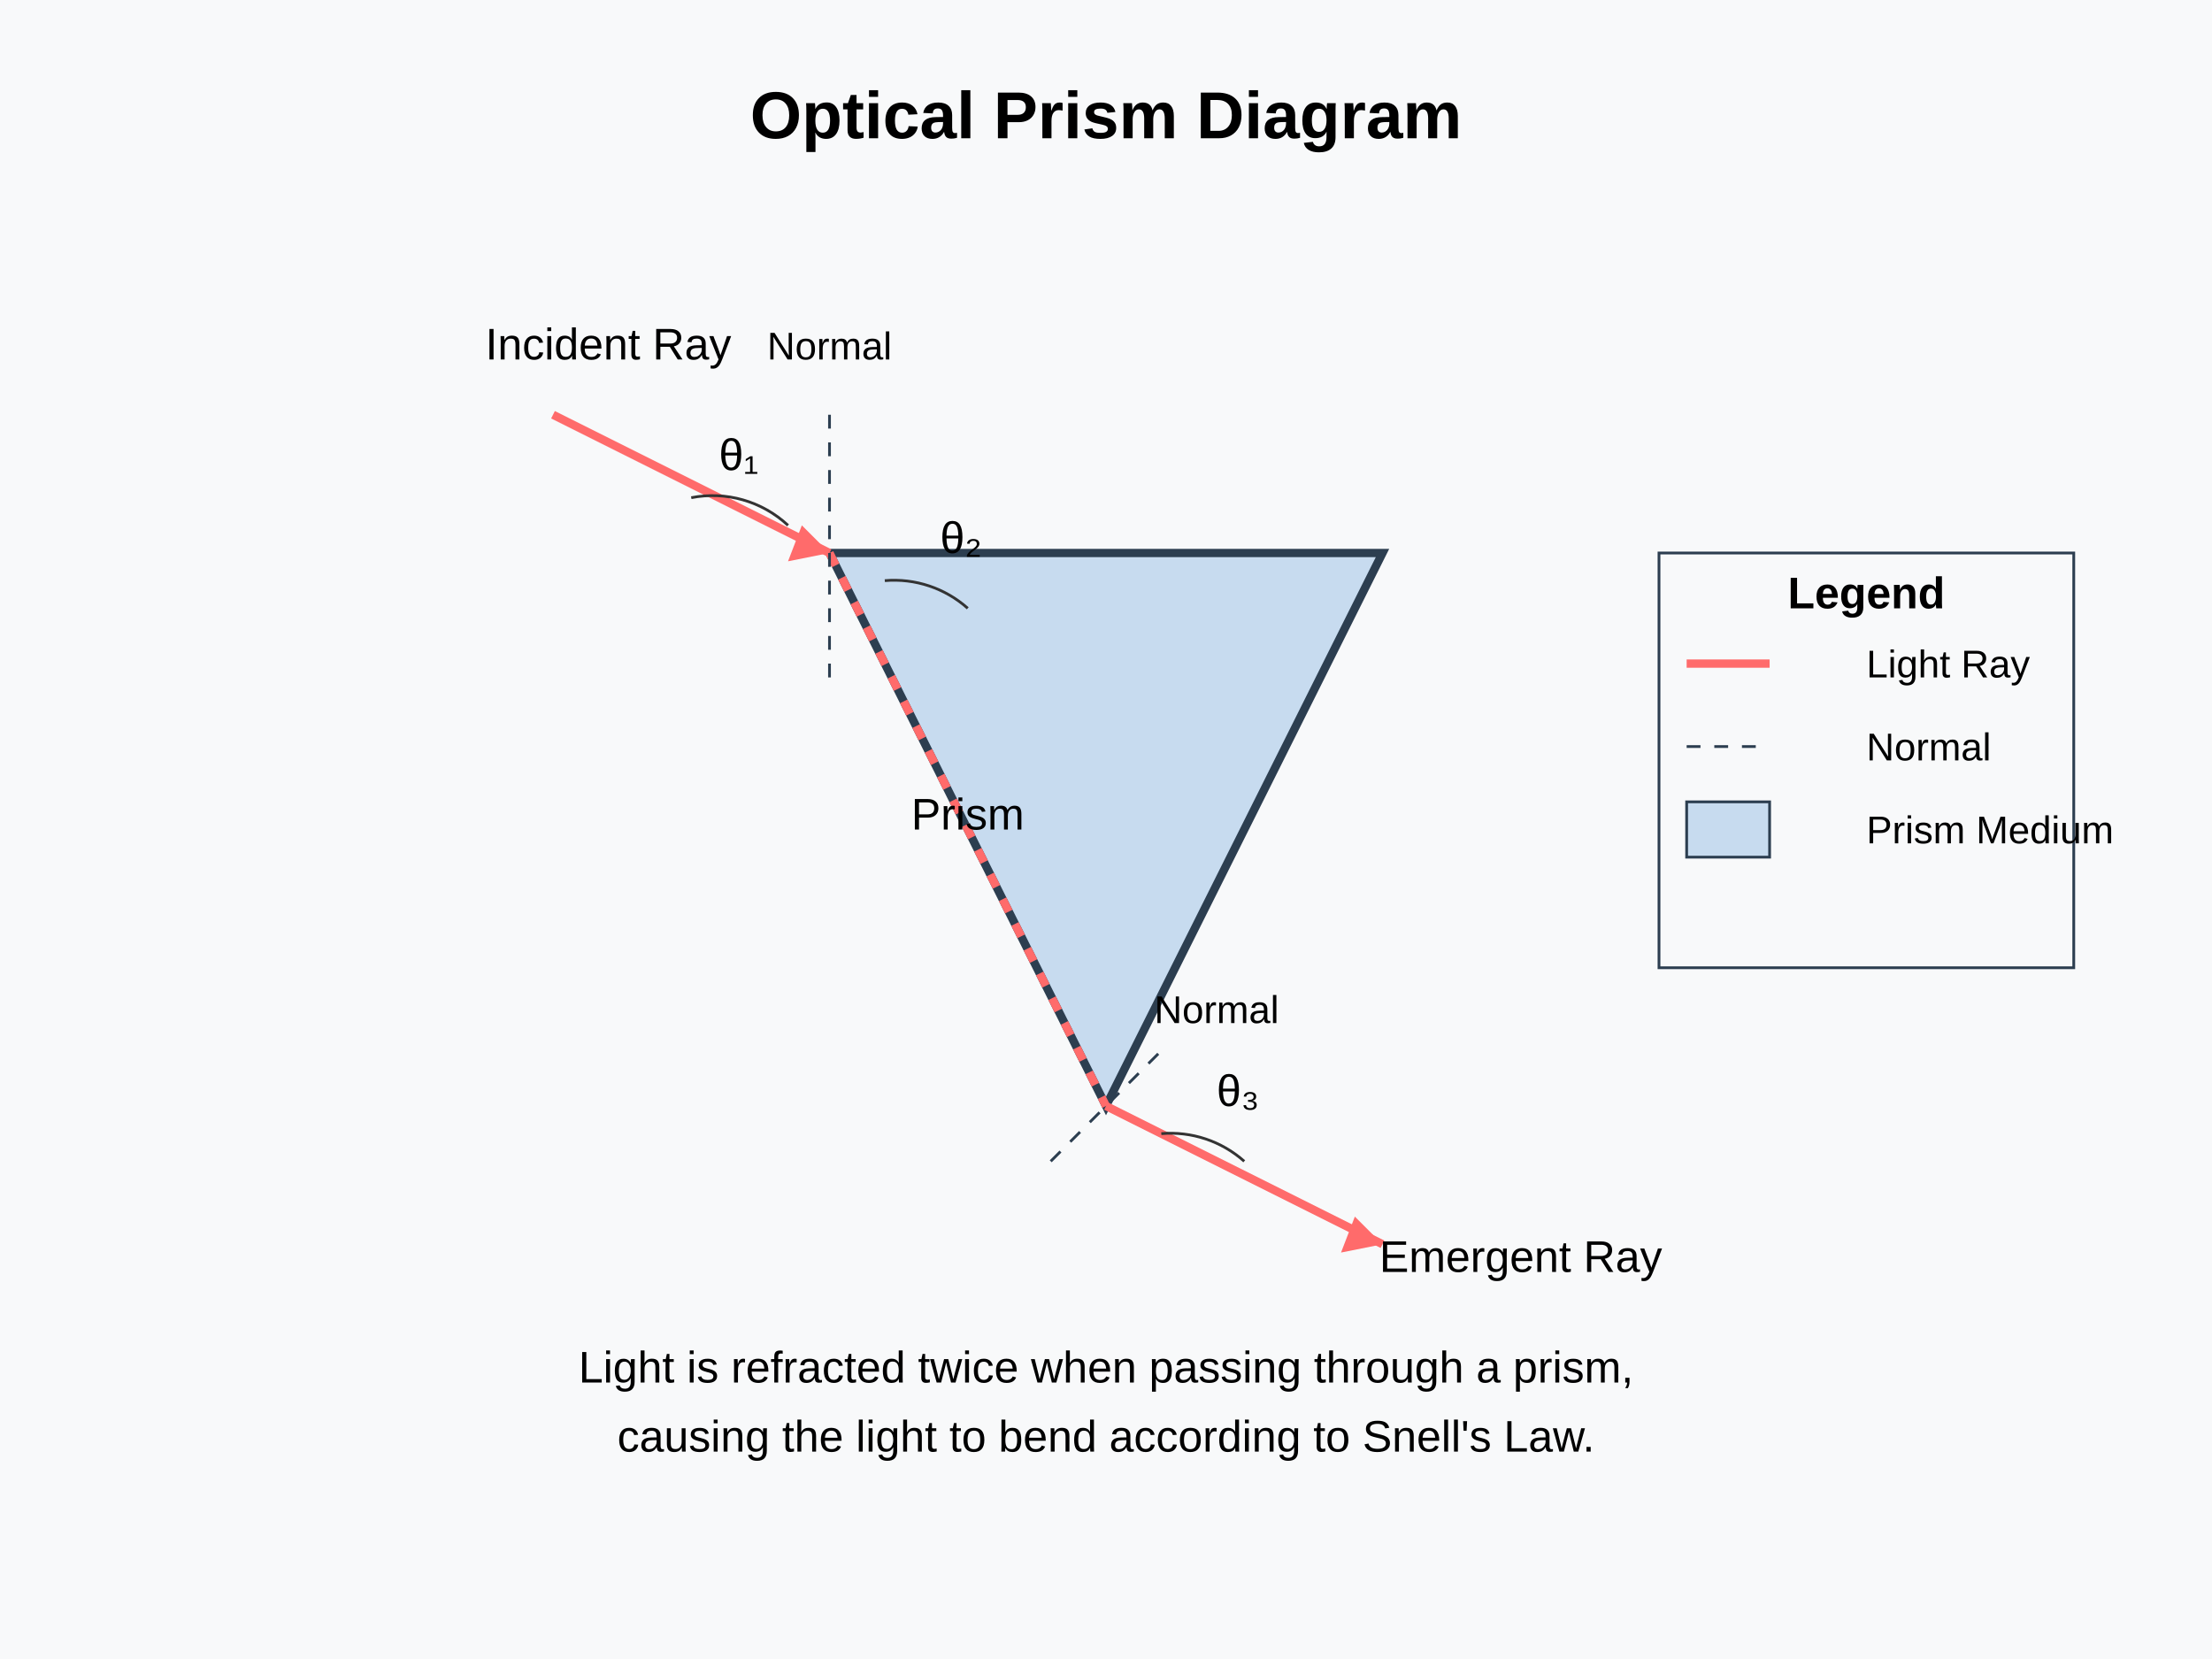
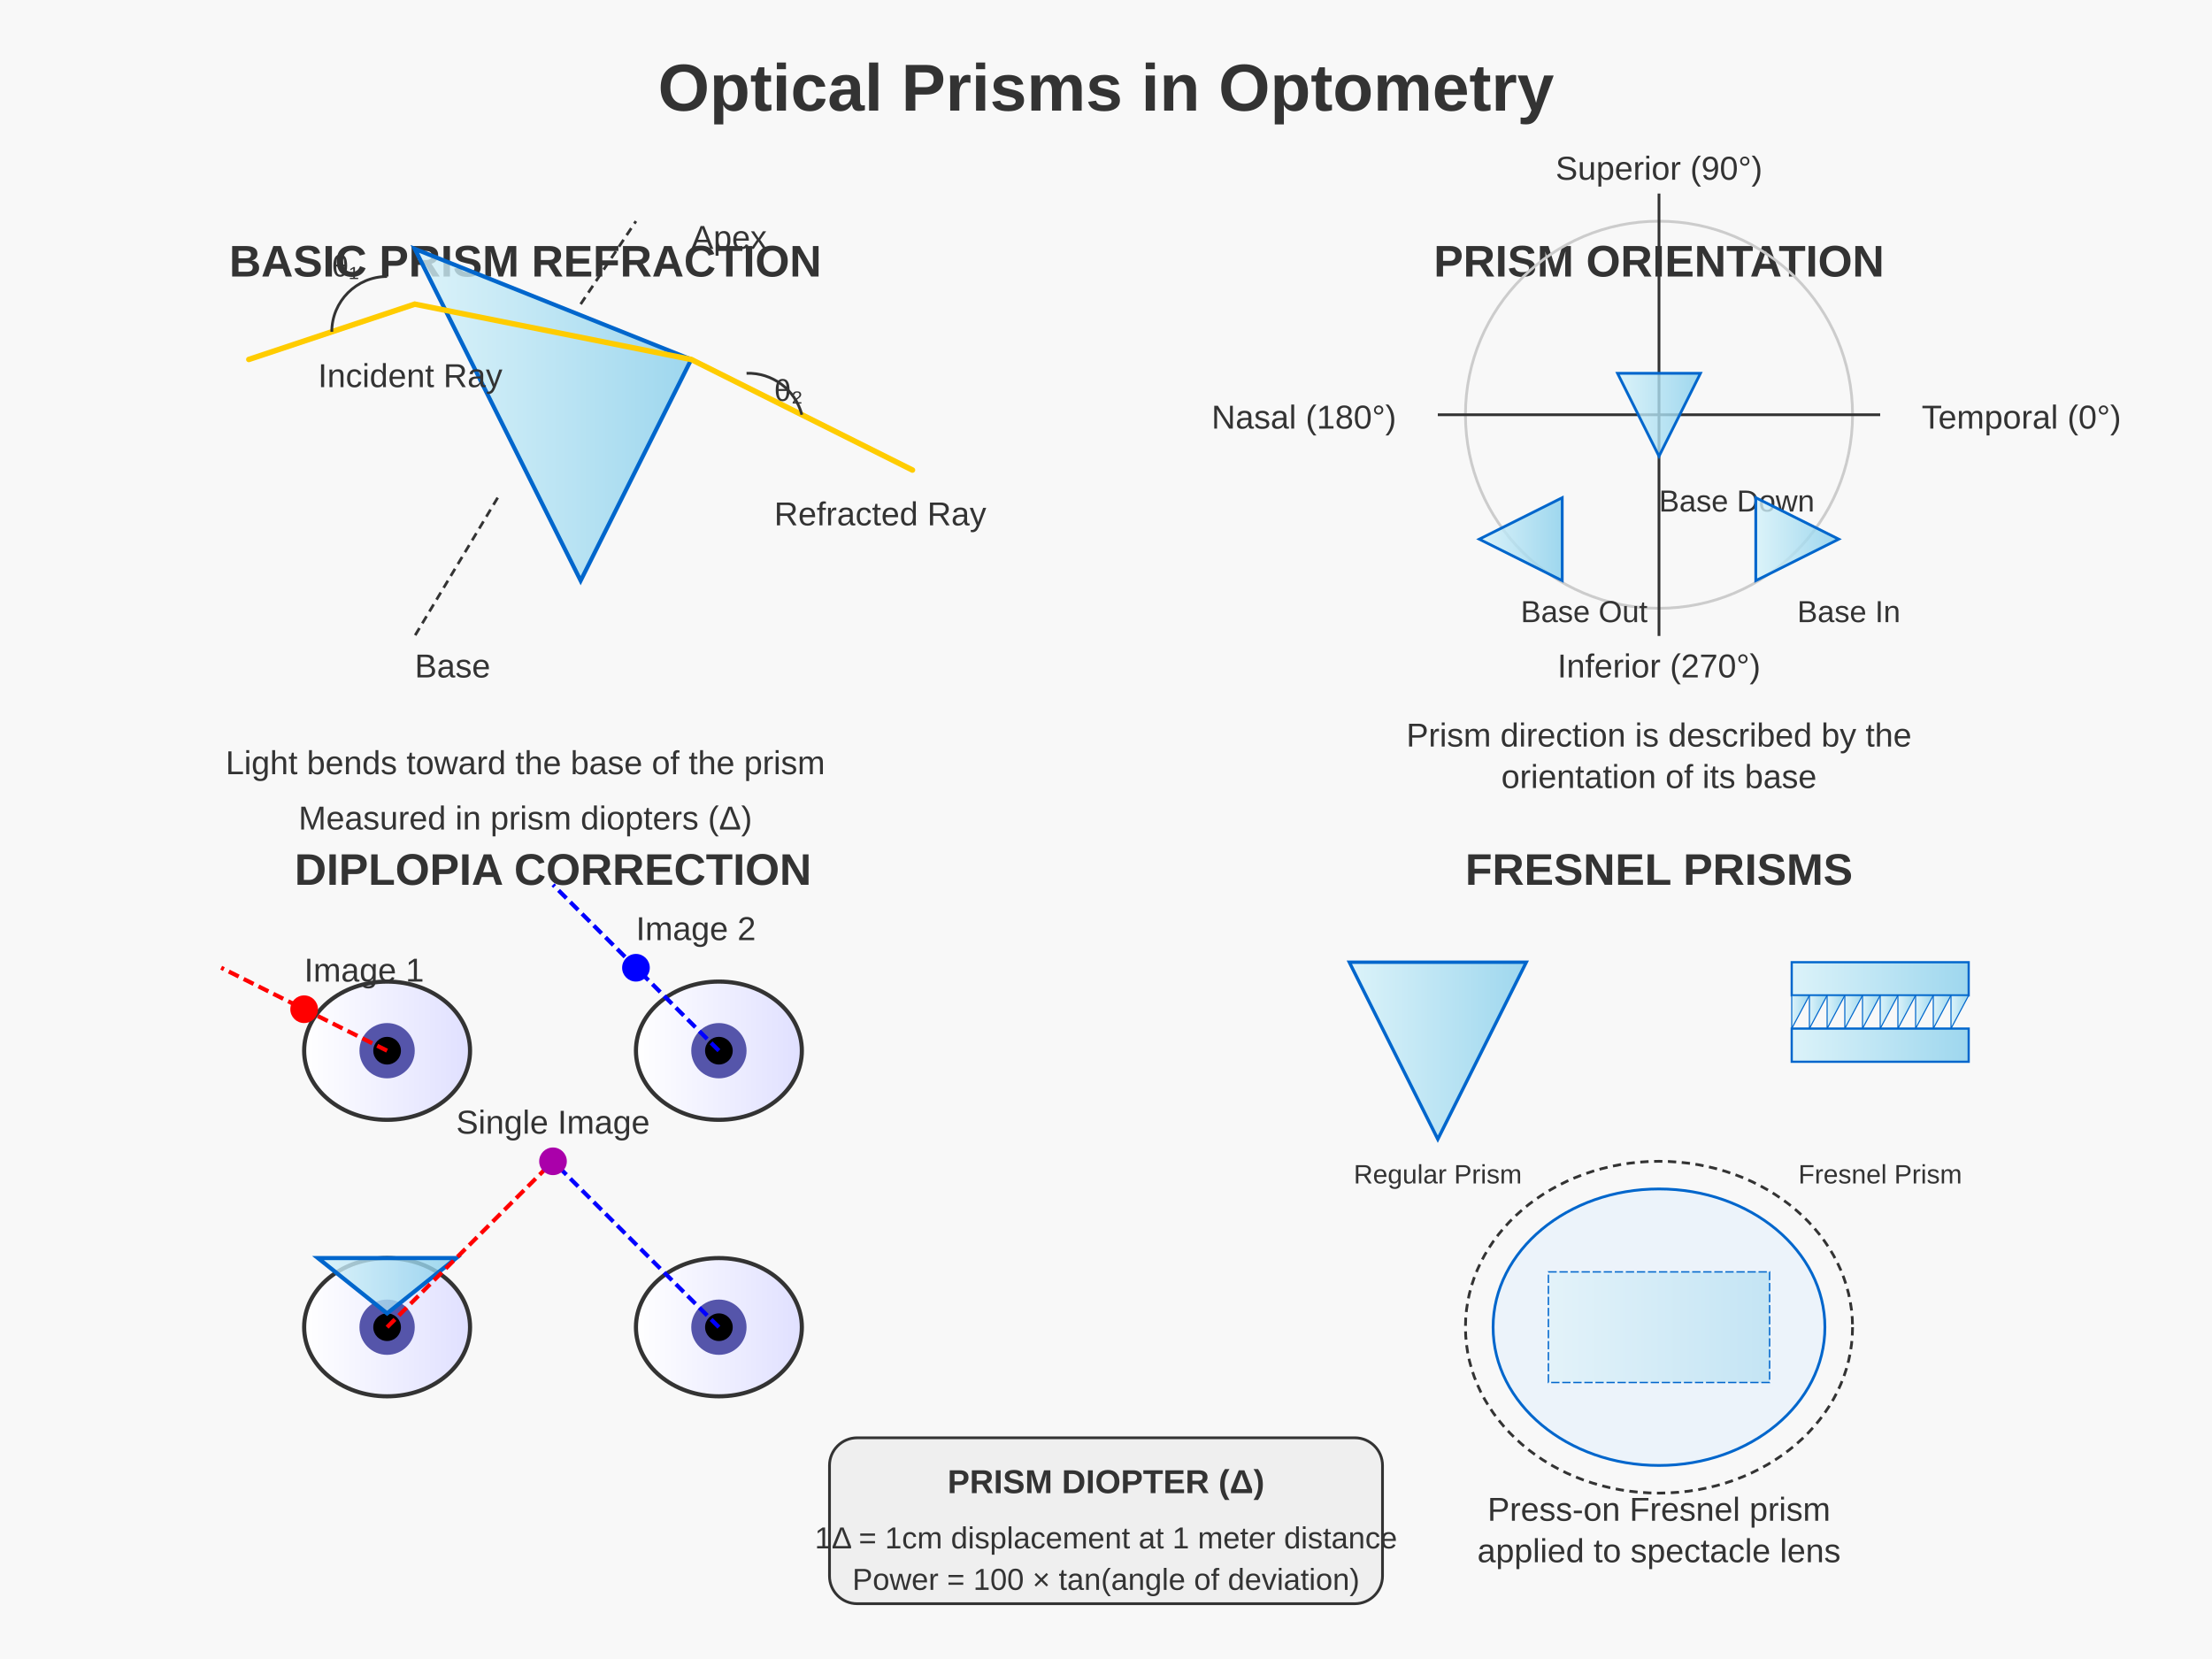
<svg xmlns="http://www.w3.org/2000/svg" width="800" height="600" viewBox="0 0 800 600">
-   <rect width="800" height="600" fill="#f8f9fa" />
-   <text x="400" y="50" font-family="Arial, sans-serif" font-size="24" text-anchor="middle" font-weight="bold">Optical Prism Diagram</text>
-   <path d="M300,200 L500,200 L400,400 Z" fill="#a7c7e7" fill-opacity="0.6" stroke="#2c3e50" stroke-width="3" />
-   <line x1="200" y1="150" x2="300" y2="200" stroke="#ff6b6b" stroke-width="3" />
-   <polygon points="300,200 290,190 285,203" fill="#ff6b6b" />
-   <line x1="300" y1="200" x2="400" y2="400" stroke="#ff6b6b" stroke-width="3" stroke-dasharray="5,5" />
-   <line x1="400" y1="400" x2="500" y2="450" stroke="#ff6b6b" stroke-width="3" />
-   <polygon points="500,450 490,440 485,453" fill="#ff6b6b" />
-   <line x1="300" y1="150" x2="300" y2="250" stroke="#2c3e50" stroke-width="1" stroke-dasharray="5,5" />
-   <line x1="380" y1="420" x2="420" y2="380" stroke="#2c3e50" stroke-width="1" stroke-dasharray="5,5" />
-   <path d="M250,180 A 40,40 0 0,1 285,190" fill="none" stroke="#333" stroke-width="1" />
-   <text x="260" y="170" font-family="Arial, sans-serif" font-size="16">θ₁</text>
-   <path d="M320,210 A 40,40 0 0,1 350,220" fill="none" stroke="#333" stroke-width="1" />
-   <text x="340" y="200" font-family="Arial, sans-serif" font-size="16">θ₂</text>
-   <path d="M420,410 A 40,40 0 0,1 450,420" fill="none" stroke="#333" stroke-width="1" />
-   <text x="440" y="400" font-family="Arial, sans-serif" font-size="16">θ₃</text>
-   <text x="220" y="130" font-family="Arial, sans-serif" font-size="16" text-anchor="middle">Incident Ray</text>
-   <text x="350" y="300" font-family="Arial, sans-serif" font-size="16" text-anchor="middle">Prism</text>
-   <text x="550" y="460" font-family="Arial, sans-serif" font-size="16" text-anchor="middle">Emergent Ray</text>
-   <text x="300" y="130" font-family="Arial, sans-serif" font-size="14" text-anchor="middle">Normal</text>
-   <text x="440" y="370" font-family="Arial, sans-serif" font-size="14" text-anchor="middle">Normal</text>
-   <rect x="600" y="200" width="150" height="150" fill="#f8f9fa" stroke="#2c3e50" stroke-width="1" />
-   <text x="675" y="220" font-family="Arial, sans-serif" font-size="16" text-anchor="middle" font-weight="bold">Legend</text>
-   <line x1="610" y1="240" x2="640" y2="240" stroke="#ff6b6b" stroke-width="3" />
-   <text x="675" y="245" font-family="Arial, sans-serif" font-size="14">Light Ray</text>
-   <line x1="610" y1="270" x2="640" y2="270" stroke="#2c3e50" stroke-width="1" stroke-dasharray="5,5" />
-   <text x="675" y="275" font-family="Arial, sans-serif" font-size="14">Normal</text>
-   <rect x="610" y="290" width="30" height="20" fill="#a7c7e7" fill-opacity="0.6" stroke="#2c3e50" stroke-width="1" />
-   <text x="675" y="305" font-family="Arial, sans-serif" font-size="14">Prism Medium</text>
-   <text x="400" y="500" font-family="Arial, sans-serif" font-size="16" text-anchor="middle">
-     Light is refracted twice when passing through a prism,
-   </text>
-   <text x="400" y="525" font-family="Arial, sans-serif" font-size="16" text-anchor="middle">
-     causing the light to bend according to Snell's Law.
-   </text>
+   <defs>
+     <linearGradient id="prismGradient" x1="0%" y1="0%" x2="100%" y2="0%">
+       <stop offset="0%" stop-color="#d4f1f9" stop-opacity="0.8" />
+       <stop offset="100%" stop-color="#87ceeb" stop-opacity="0.8" />
+     </linearGradient>
+     <linearGradient id="eyeGradient" x1="0%" y1="0%" x2="100%" y2="0%">
+       <stop offset="0%" stop-color="#ffffff" />
+       <stop offset="100%" stop-color="#e0e0ff" />
+     </linearGradient>
+     <filter id="shadow" x="-20%" y="-20%" width="140%" height="140%">
+       <feGaussianBlur in="SourceAlpha" stdDeviation="2" />
+       <feOffset dx="2" dy="2" result="offsetblur" />
+       <feComponentTransfer>
+         <feFuncA type="linear" slope="0.2" />
+       </feComponentTransfer>
+       <feMerge>
+         <feMergeNode />
+         <feMergeNode in="SourceGraphic" />
+       </feMerge>
+     </filter>
+     <marker id="arrowhead" markerWidth="10" markerHeight="7" refX="10" refY="3.5" orient="auto">
+       <polygon points="0 0, 10 3.5, 0 7" fill="#333333" />
+     </marker>
+   </defs>
+   <rect width="800" height="600" fill="#f8f8f8" />
+   <text x="400" y="40" font-family="Arial, sans-serif" font-size="24" font-weight="bold" text-anchor="middle" fill="#333333">Optical Prisms in Optometry</text>
+   <g transform="translate(190, 150)">
+     <text x="0" y="-50" font-family="Arial, sans-serif" font-size="16" font-weight="bold" text-anchor="middle" fill="#333333">BASIC PRISM REFRACTION</text>
+     <path d="M -40,-60 L 60,-20 L 20,60 Z" fill="url(#prismGradient)" stroke="#0066cc" stroke-width="1.5" />
+     <path d="M -100,-20 L -40,-40 L 60,-20 L 140,20" stroke="#ffcc00" stroke-width="2" stroke-linecap="round" fill="none" />
+     <text x="-75" y="-10" font-family="Arial, sans-serif" font-size="12" fill="#333333">Incident Ray</text>
+     <text x="90" y="40" font-family="Arial, sans-serif" font-size="12" fill="#333333">Refracted Ray</text>
+     <line x1="20" y1="-40" x2="40" y2="-70" stroke="#333333" stroke-width="1" stroke-dasharray="3,2" />
+     <text x="60" y="-60" font-family="Arial, sans-serif" font-size="12" fill="#333333">Apex</text>
+     <line x1="-10" y1="30" x2="-40" y2="80" stroke="#333333" stroke-width="1" stroke-dasharray="3,2" />
+     <text x="-40" y="95" font-family="Arial, sans-serif" font-size="12" fill="#333333">Base</text>
+     <path d="M -70,-30 A 20 20 0 0 1 -50,-50" fill="none" stroke="#333333" stroke-width="1" />
+     <text x="-70" y="-50" font-family="Arial, sans-serif" font-size="11" fill="#333333">θ₁</text>
+     <path d="M 100,0 A 20 20 0 0 0 80,-15" fill="none" stroke="#333333" stroke-width="1" />
+     <text x="90" y="-5" font-family="Arial, sans-serif" font-size="11" fill="#333333">θ₂</text>
+     <text x="0" y="130" font-family="Arial, sans-serif" font-size="12" text-anchor="middle" fill="#333333">Light bends toward the base of the prism</text>
+     <text x="0" y="150" font-family="Arial, sans-serif" font-size="12" text-anchor="middle" fill="#333333">Measured in prism diopters (Δ)</text>
+   </g>
+   <g transform="translate(600, 150)">
+     <text x="0" y="-50" font-family="Arial, sans-serif" font-size="16" font-weight="bold" text-anchor="middle" fill="#333333">PRISM ORIENTATION</text>
+     <circle cx="0" cy="0" r="70" fill="none" stroke="#cccccc" stroke-width="1" />
+     <line x1="-80" y1="0" x2="80" y2="0" stroke="#333333" stroke-width="1" />
+     <line x1="0" y1="-80" x2="0" y2="80" stroke="#333333" stroke-width="1" />
+     <text x="0" y="-85" font-family="Arial, sans-serif" font-size="12" text-anchor="middle" fill="#333333">Superior (90°)</text>
+     <text x="0" y="95" font-family="Arial, sans-serif" font-size="12" text-anchor="middle" fill="#333333">Inferior (270°)</text>
+     <text x="-95" y="5" font-family="Arial, sans-serif" font-size="12" text-anchor="end" fill="#333333">Nasal (180°)</text>
+     <text x="95" y="5" font-family="Arial, sans-serif" font-size="12" text-anchor="start" fill="#333333">Temporal (0°)</text>
+     <path d="M -15,-15 L 15,-15 L 0,15 Z" fill="url(#prismGradient)" stroke="#0066cc" stroke-width="1" />
+     <text x="0" y="35" font-family="Arial, sans-serif" font-size="11" fill="#333333">Base Down</text>
+     <path d="M -35,30 L -35,60 L -65,45 Z" fill="url(#prismGradient)" stroke="#0066cc" stroke-width="1" />
+     <text x="-50" y="75" font-family="Arial, sans-serif" font-size="11" fill="#333333">Base Out</text>
+     <path d="M 35,30 L 35,60 L 65,45 Z" fill="url(#prismGradient)" stroke="#0066cc" stroke-width="1" />
+     <text x="50" y="75" font-family="Arial, sans-serif" font-size="11" fill="#333333">Base In</text>
+     <text x="0" y="120" font-family="Arial, sans-serif" font-size="12" text-anchor="middle" fill="#333333">Prism direction is described by the</text>
+     <text x="0" y="135" font-family="Arial, sans-serif" font-size="12" text-anchor="middle" fill="#333333">orientation of its base</text>
+   </g>
+   <g transform="translate(200, 380)">
+     <text x="0" y="-60" font-family="Arial, sans-serif" font-size="16" font-weight="bold" text-anchor="middle" fill="#333333">DIPLOPIA CORRECTION</text>
+     <g>
+       <ellipse cx="-60" cy="0" rx="30" ry="25" fill="url(#eyeGradient)" stroke="#333333" stroke-width="1.5" />
+       <circle cx="-60" cy="0" r="10" fill="#5555aa" />
+       <circle cx="-60" cy="0" r="5" fill="#000000" />
+       <ellipse cx="60" cy="0" rx="30" ry="25" fill="url(#eyeGradient)" stroke="#333333" stroke-width="1.5" />
+       <circle cx="60" cy="0" r="10" fill="#5555aa" />
+       <circle cx="60" cy="0" r="5" fill="#000000" />
+       <line x1="-60" y1="0" x2="-120" y2="-30" stroke="#ff0000" stroke-width="1.5" stroke-dasharray="4,2" />
+       <line x1="60" y1="0" x2="0" y2="-60" stroke="#0000ff" stroke-width="1.5" stroke-dasharray="4,2" />
+       <circle cx="-90" cy="-15" r="5" fill="#ff0000" />
+       <circle cx="30" cy="-30" r="5" fill="#0000ff" />
+       <text x="-90" y="-25" font-family="Arial, sans-serif" font-size="12" fill="#333333">Image 1</text>
+       <text x="30" y="-40" font-family="Arial, sans-serif" font-size="12" fill="#333333">Image 2</text>
+     </g>
+     <g transform="translate(0, 100)">
+       <ellipse cx="-60" cy="0" rx="30" ry="25" fill="url(#eyeGradient)" stroke="#333333" stroke-width="1.5" />
+       <circle cx="-60" cy="0" r="10" fill="#5555aa" />
+       <circle cx="-60" cy="0" r="5" fill="#000000" />
+       <path d="M -85,-25 L -35,-25 L -60,-5 Z" fill="url(#prismGradient)" stroke="#0066cc" stroke-width="1.5" />
+       <ellipse cx="60" cy="0" rx="30" ry="25" fill="url(#eyeGradient)" stroke="#333333" stroke-width="1.5" />
+       <circle cx="60" cy="0" r="10" fill="#5555aa" />
+       <circle cx="60" cy="0" r="5" fill="#000000" />
+       <line x1="-60" y1="0" x2="0" y2="-60" stroke="#ff0000" stroke-width="1.5" stroke-dasharray="4,2" />
+       <line x1="60" y1="0" x2="0" y2="-60" stroke="#0000ff" stroke-width="1.5" stroke-dasharray="4,2" />
+       <circle cx="0" cy="-60" r="5" fill="#aa00aa" />
+       <text x="0" y="-70" font-family="Arial, sans-serif" font-size="12" text-anchor="middle" fill="#333333">Single Image</text>
+     </g>
+   </g>
+   <g transform="translate(600, 380)">
+     <text x="0" y="-60" font-family="Arial, sans-serif" font-size="16" font-weight="bold" text-anchor="middle" fill="#333333">FRESNEL PRISMS</text>
+     <g transform="translate(-80, 0) scale(0.8)">
+       <path d="M -40,-40 L 40,-40 L 0,40 Z" fill="url(#prismGradient)" stroke="#0066cc" stroke-width="1.5" />
+       <text x="0" y="60" font-family="Arial, sans-serif" font-size="12" text-anchor="middle" fill="#333333">Regular Prism</text>
+     </g>
+     <g transform="translate(80, 0) scale(0.8)">
+       <rect x="-40" y="-40" width="80" height="15" fill="url(#prismGradient)" stroke="#0066cc" stroke-width="1" />
+       <path d="M -40,-25 L -32,-25 L -40,-10 Z" fill="url(#prismGradient)" stroke="#0066cc" stroke-width="0.5" />
+       <path d="M -32,-25 L -24,-25 L -32,-10 Z" fill="url(#prismGradient)" stroke="#0066cc" stroke-width="0.5" />
+       <path d="M -24,-25 L -16,-25 L -24,-10 Z" fill="url(#prismGradient)" stroke="#0066cc" stroke-width="0.5" />
+       <path d="M -16,-25 L -8,-25 L -16,-10 Z" fill="url(#prismGradient)" stroke="#0066cc" stroke-width="0.5" />
+       <path d="M -8,-25 L 0,-25 L -8,-10 Z" fill="url(#prismGradient)" stroke="#0066cc" stroke-width="0.5" />
+       <path d="M 0,-25 L 8,-25 L 0,-10 Z" fill="url(#prismGradient)" stroke="#0066cc" stroke-width="0.5" />
+       <path d="M 8,-25 L 16,-25 L 8,-10 Z" fill="url(#prismGradient)" stroke="#0066cc" stroke-width="0.5" />
+       <path d="M 16,-25 L 24,-25 L 16,-10 Z" fill="url(#prismGradient)" stroke="#0066cc" stroke-width="0.5" />
+       <path d="M 24,-25 L 32,-25 L 24,-10 Z" fill="url(#prismGradient)" stroke="#0066cc" stroke-width="0.5" />
+       <path d="M 32,-25 L 40,-25 L 32,-10 Z" fill="url(#prismGradient)" stroke="#0066cc" stroke-width="0.5" />
+       <rect x="-40" y="-10" width="80" height="15" fill="url(#prismGradient)" stroke="#0066cc" stroke-width="1" />
+       <text x="0" y="60" font-family="Arial, sans-serif" font-size="12" text-anchor="middle" fill="#333333">Fresnel Prism</text>
+     </g>
+     <g transform="translate(0, 100)">
+       <ellipse cx="0" cy="0" rx="70" ry="60" fill="none" stroke="#333333" stroke-width="1" stroke-dasharray="3,2" />
+       <ellipse cx="0" cy="0" rx="60" ry="50" fill="#d0e8ff" fill-opacity="0.3" stroke="#0066cc" stroke-width="1" />
+       <rect x="-40" y="-20" width="80" height="40" fill="url(#prismGradient)" fill-opacity="0.5" stroke="#0066cc" stroke-width="0.5" stroke-dasharray="3,1" />
+       <text x="0" y="70" font-family="Arial, sans-serif" font-size="12" text-anchor="middle" fill="#333333">Press-on Fresnel prism</text>
+       <text x="0" y="85" font-family="Arial, sans-serif" font-size="12" text-anchor="middle" fill="#333333">applied to spectacle lens</text>
+     </g>
+   </g>
+   <rect x="300" y="520" width="200" height="60" rx="10" ry="10" fill="#efefef" stroke="#333333" stroke-width="1" />
+   <text x="400" y="540" font-family="Arial, sans-serif" font-size="12" font-weight="bold" text-anchor="middle" fill="#333333">PRISM DIOPTER (Δ)</text>
+   <text x="400" y="560" font-family="Arial, sans-serif" font-size="11" text-anchor="middle" fill="#333333">1Δ = 1cm displacement at 1 meter distance</text>
+   <text x="400" y="575" font-family="Arial, sans-serif" font-size="11" text-anchor="middle" fill="#333333">Power = 100 × tan(angle of deviation)</text>
</svg>
